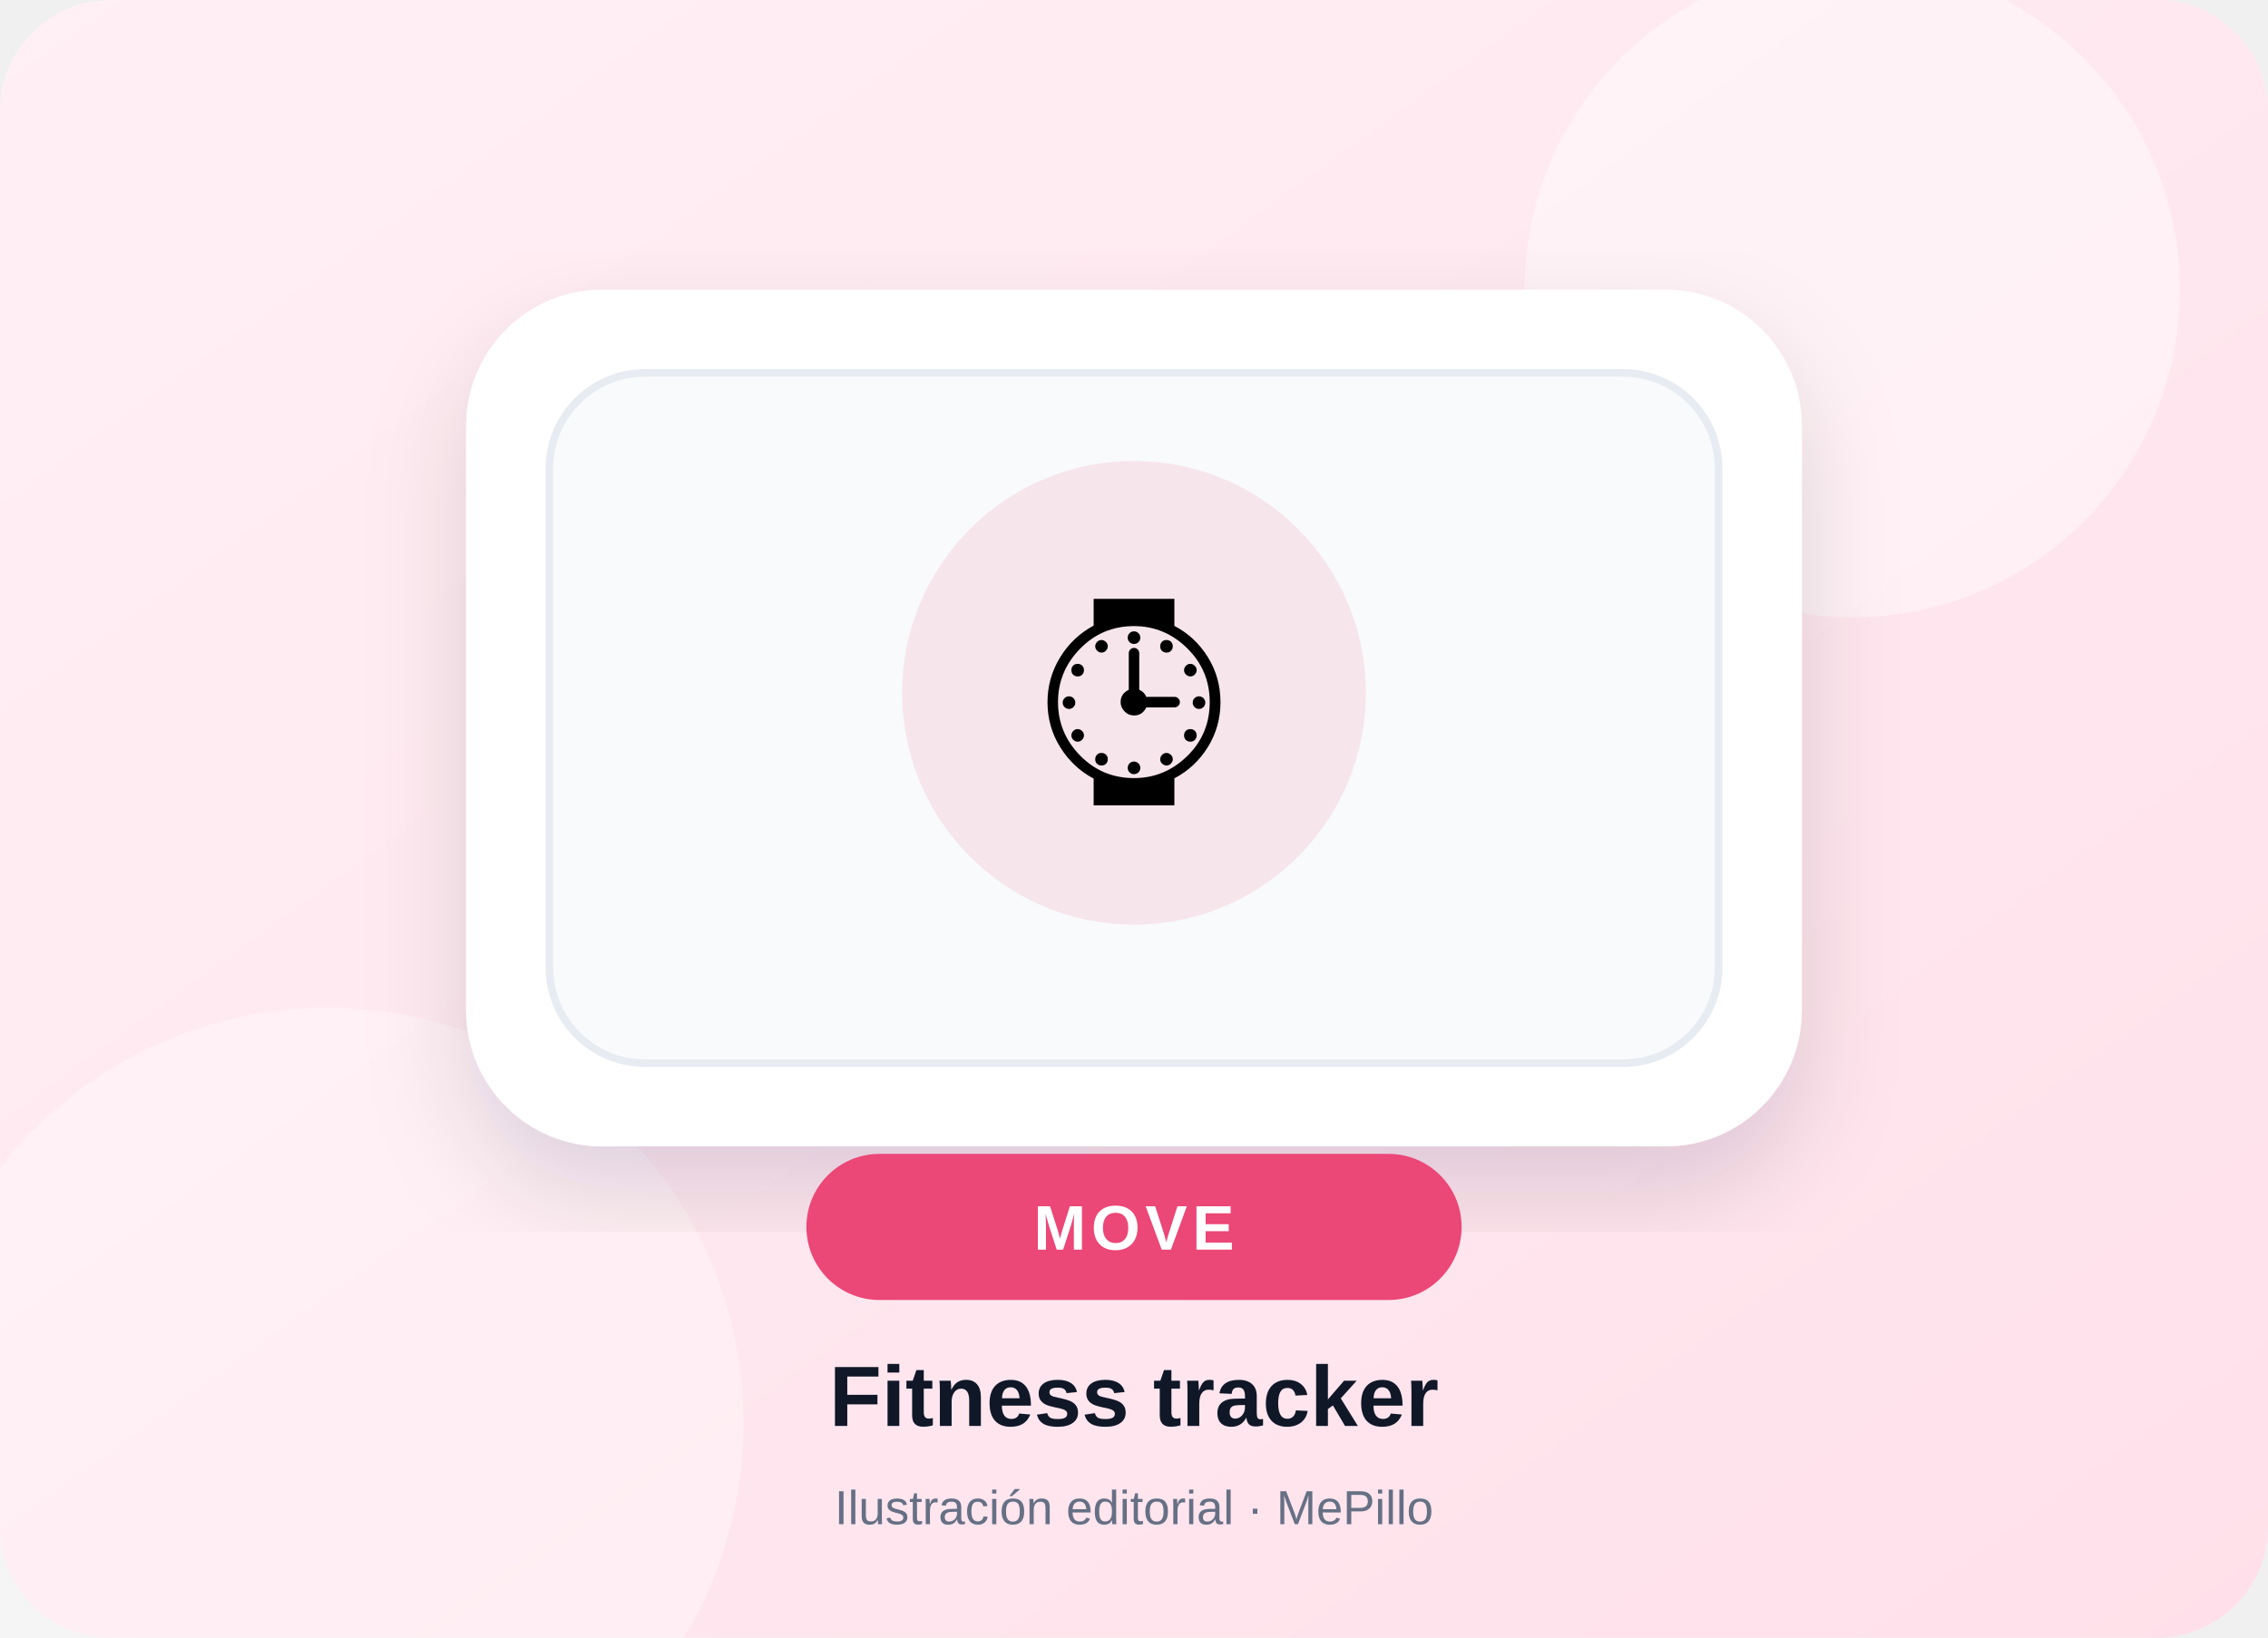
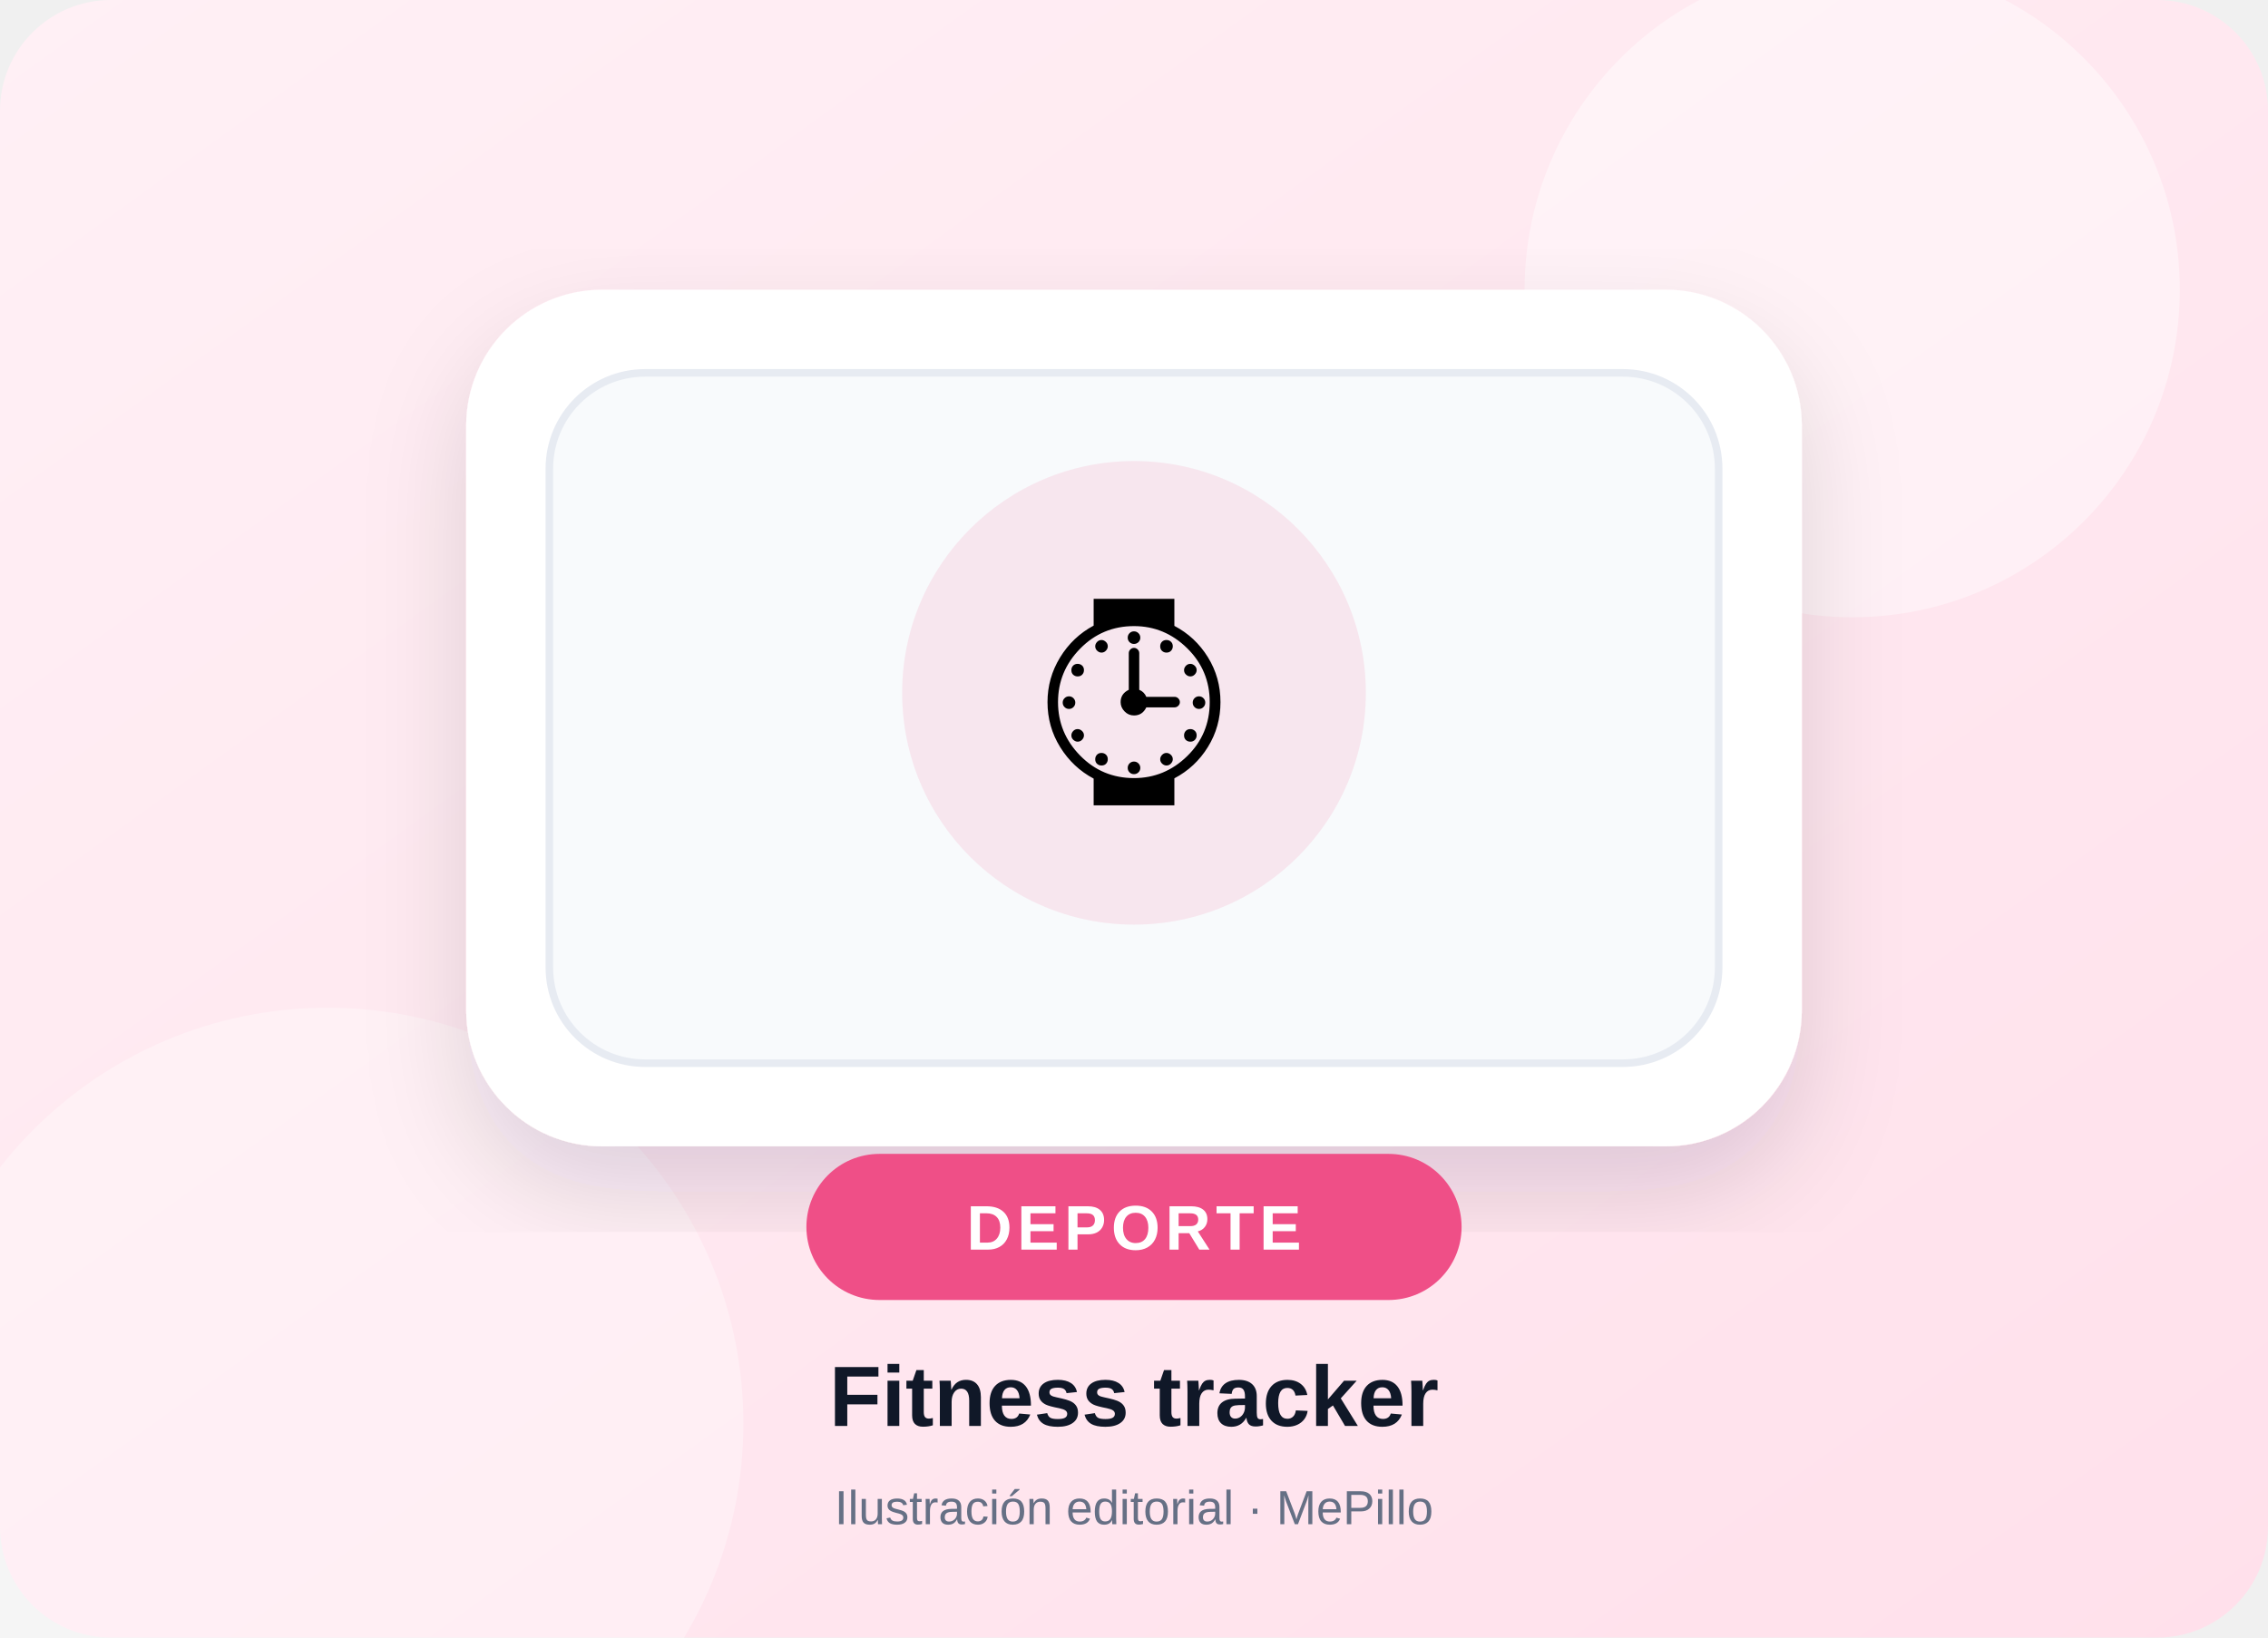
<svg xmlns="http://www.w3.org/2000/svg" width="900" height="650" viewBox="0 0 900 650" role="img" aria-labelledby="t d">
  <defs>
    <linearGradient id="bg" x1="0" y1="0" x2="1" y2="1">
      <stop stop-color="#fff0f5" />
-       <stop offset="1" stop-color="#ffe0ea" />
+       <stop offset="1" stop-color="#ffe0eb" />
    </linearGradient>
    <filter id="s">
      <feDropShadow dx="0" dy="18" stdDeviation="20" flood-color="#101828" flood-opacity=".13" />
    </filter>
  </defs>
  <rect width="900" height="650" rx="44" fill="url(#bg)" />
  <circle cx="735" cy="115" r="130" fill="#fff" opacity=".42" />
  <circle cx="130" cy="565" r="165" fill="#fff" opacity=".32" />
  <g filter="url(#s)">
    <rect x="185" y="115" width="530" height="340" rx="54" fill="#fff" />
    <rect x="218" y="148" width="464" height="274" rx="38" fill="#f8fafc" stroke="#e7ebf2" stroke-width="3" />
  </g>
-   <circle cx="450" cy="275" r="92" fill="#eb4777" opacity=".12" />
+   <circle cx="450" cy="275" r="92" fill="#ef4f87" opacity=".12" />
  <text x="450" y="313" text-anchor="middle" font-size="104" font-family="Arial,Segoe UI Emoji,sans-serif">⌚</text>
-   <rect x="320" y="458" width="260" height="58" rx="29" fill="#eb4777" />
-   <text x="450" y="496" text-anchor="middle" fill="#fff" font-size="25" font-weight="700" font-family="Arial,sans-serif" letter-spacing="2">MOVE</text>
+   <rect x="320" y="458" width="260" height="58" rx="29" fill="#ef4f87" />
+   <text x="450" y="496" text-anchor="middle" fill="#fff" font-size="25" font-weight="700" font-family="Arial,sans-serif" letter-spacing="2">DEPORTE</text>
  <text x="450" y="566" text-anchor="middle" fill="#101828" font-size="34" font-weight="800" font-family="Arial,sans-serif">Fitness tracker</text>
  <text x="450" y="605" text-anchor="middle" fill="#667085" font-size="19" font-family="Arial,sans-serif">Ilustración editorial · MePillo</text>
</svg>
